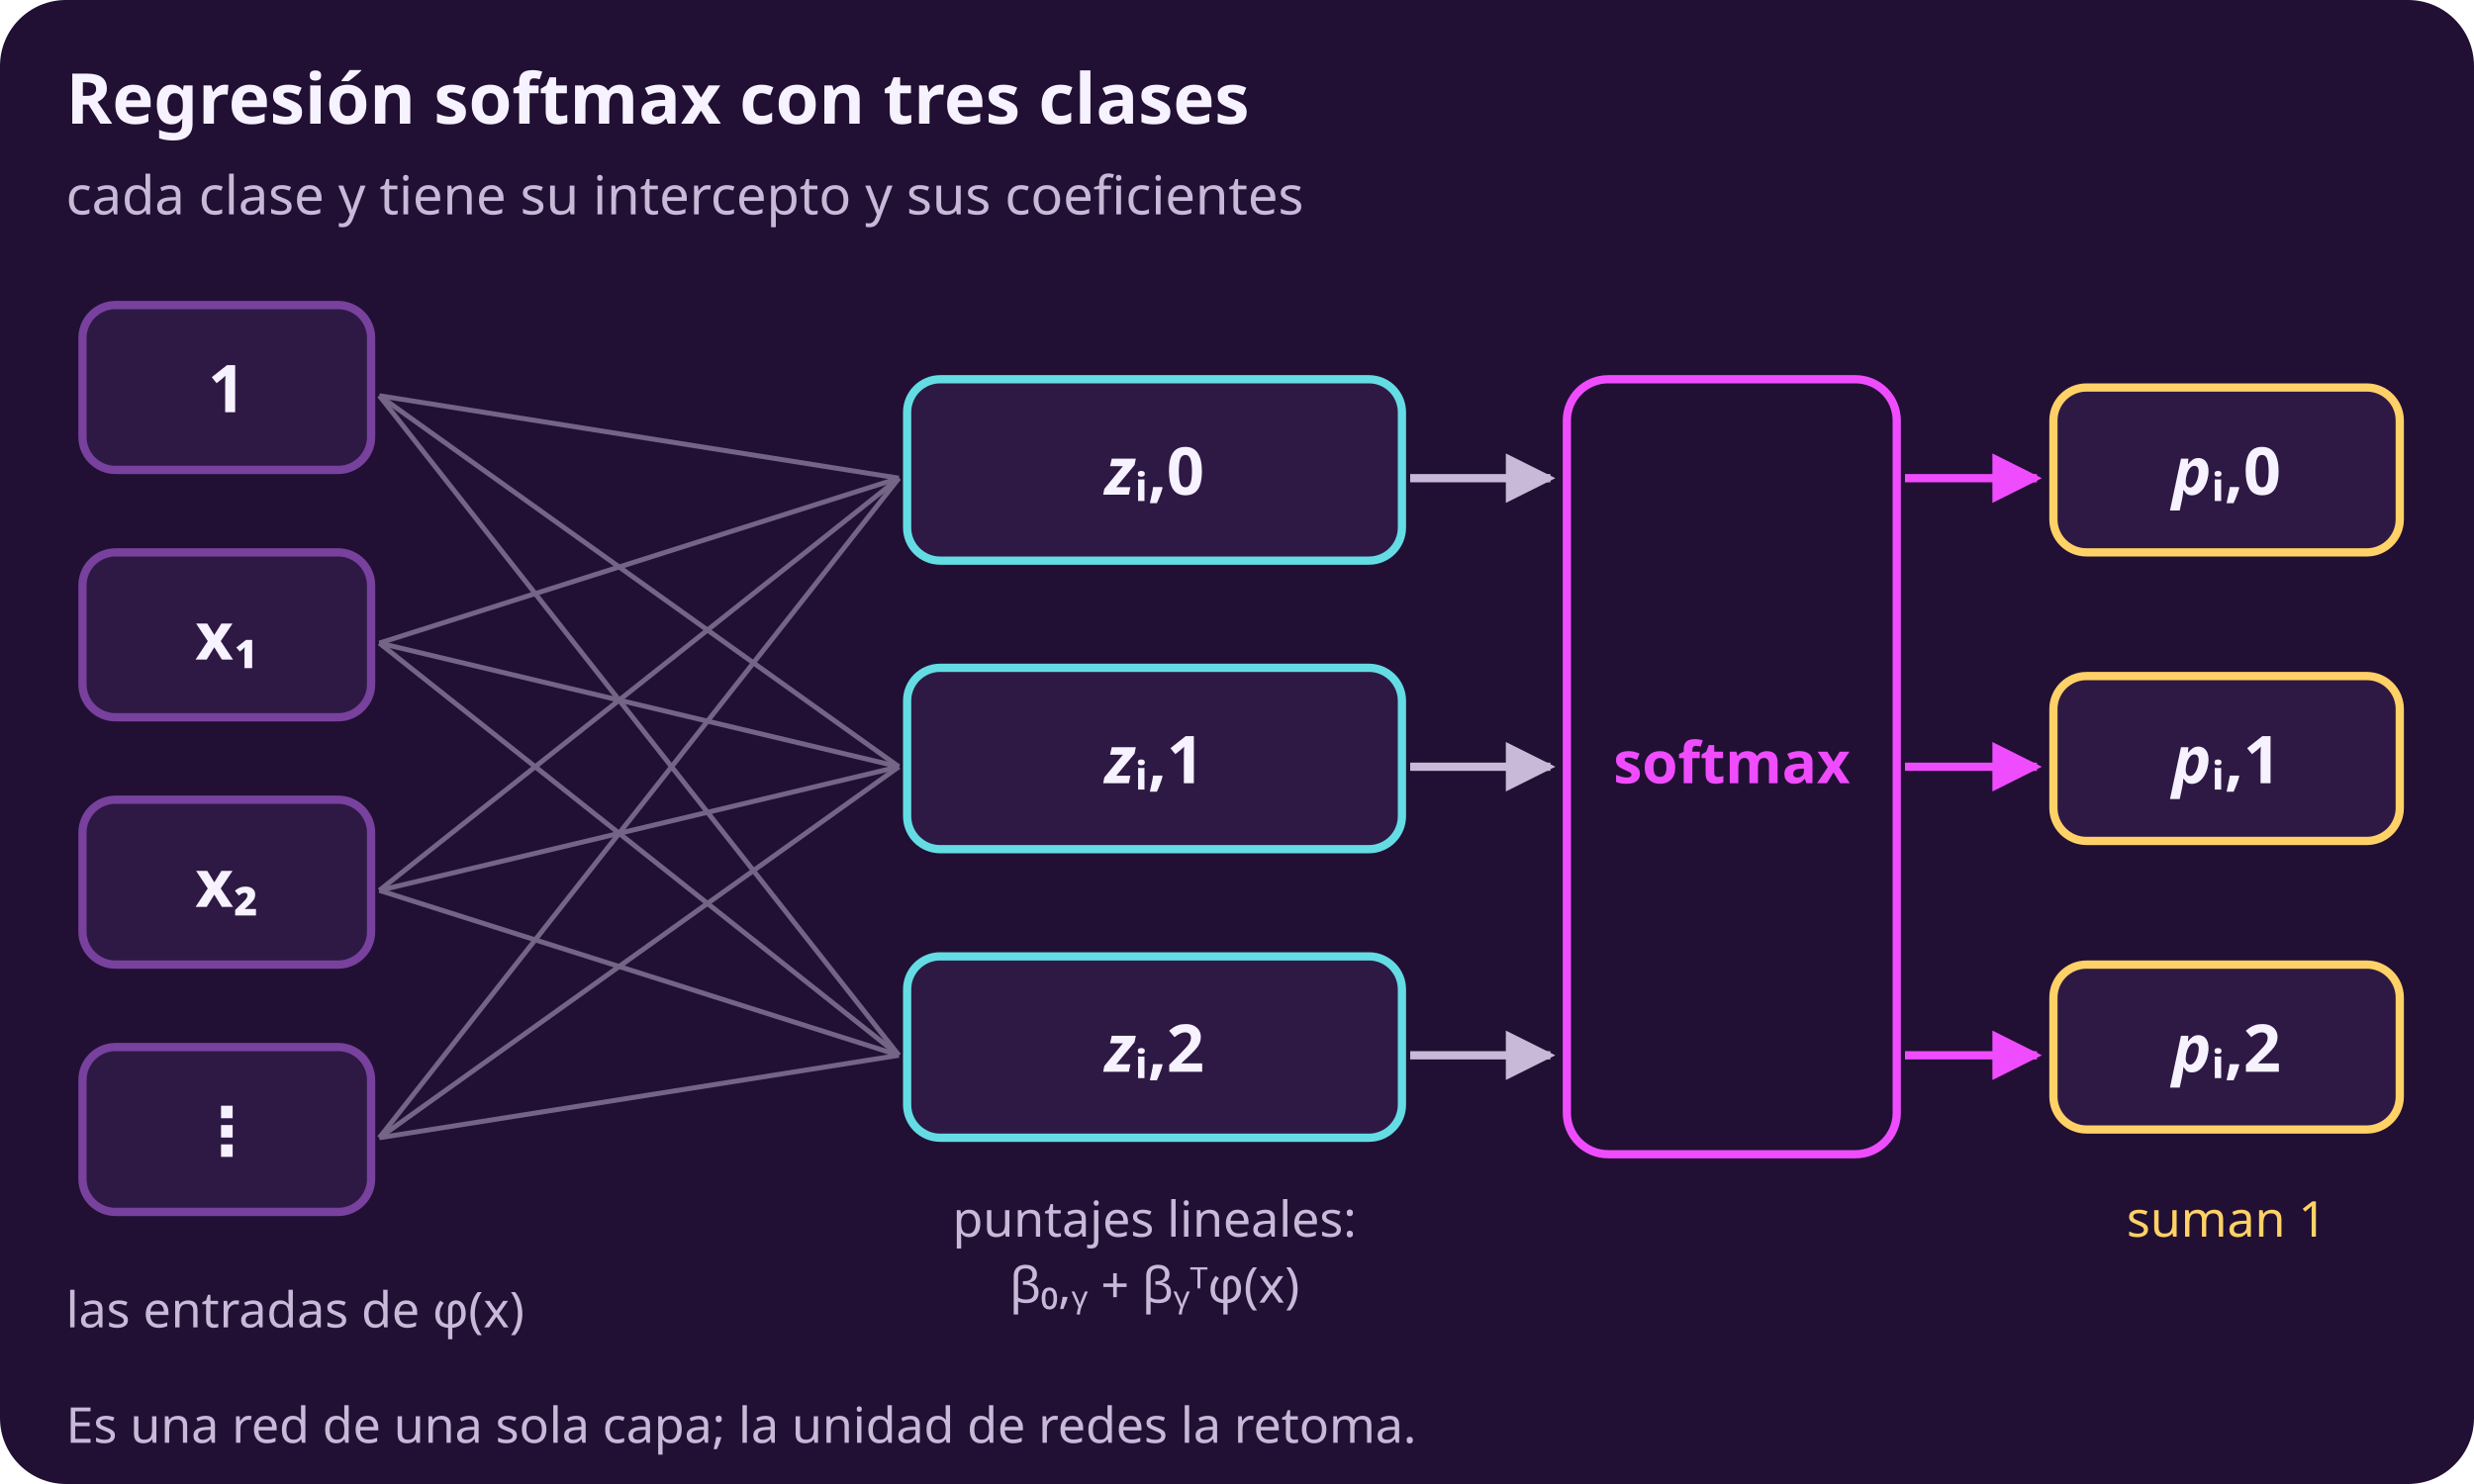
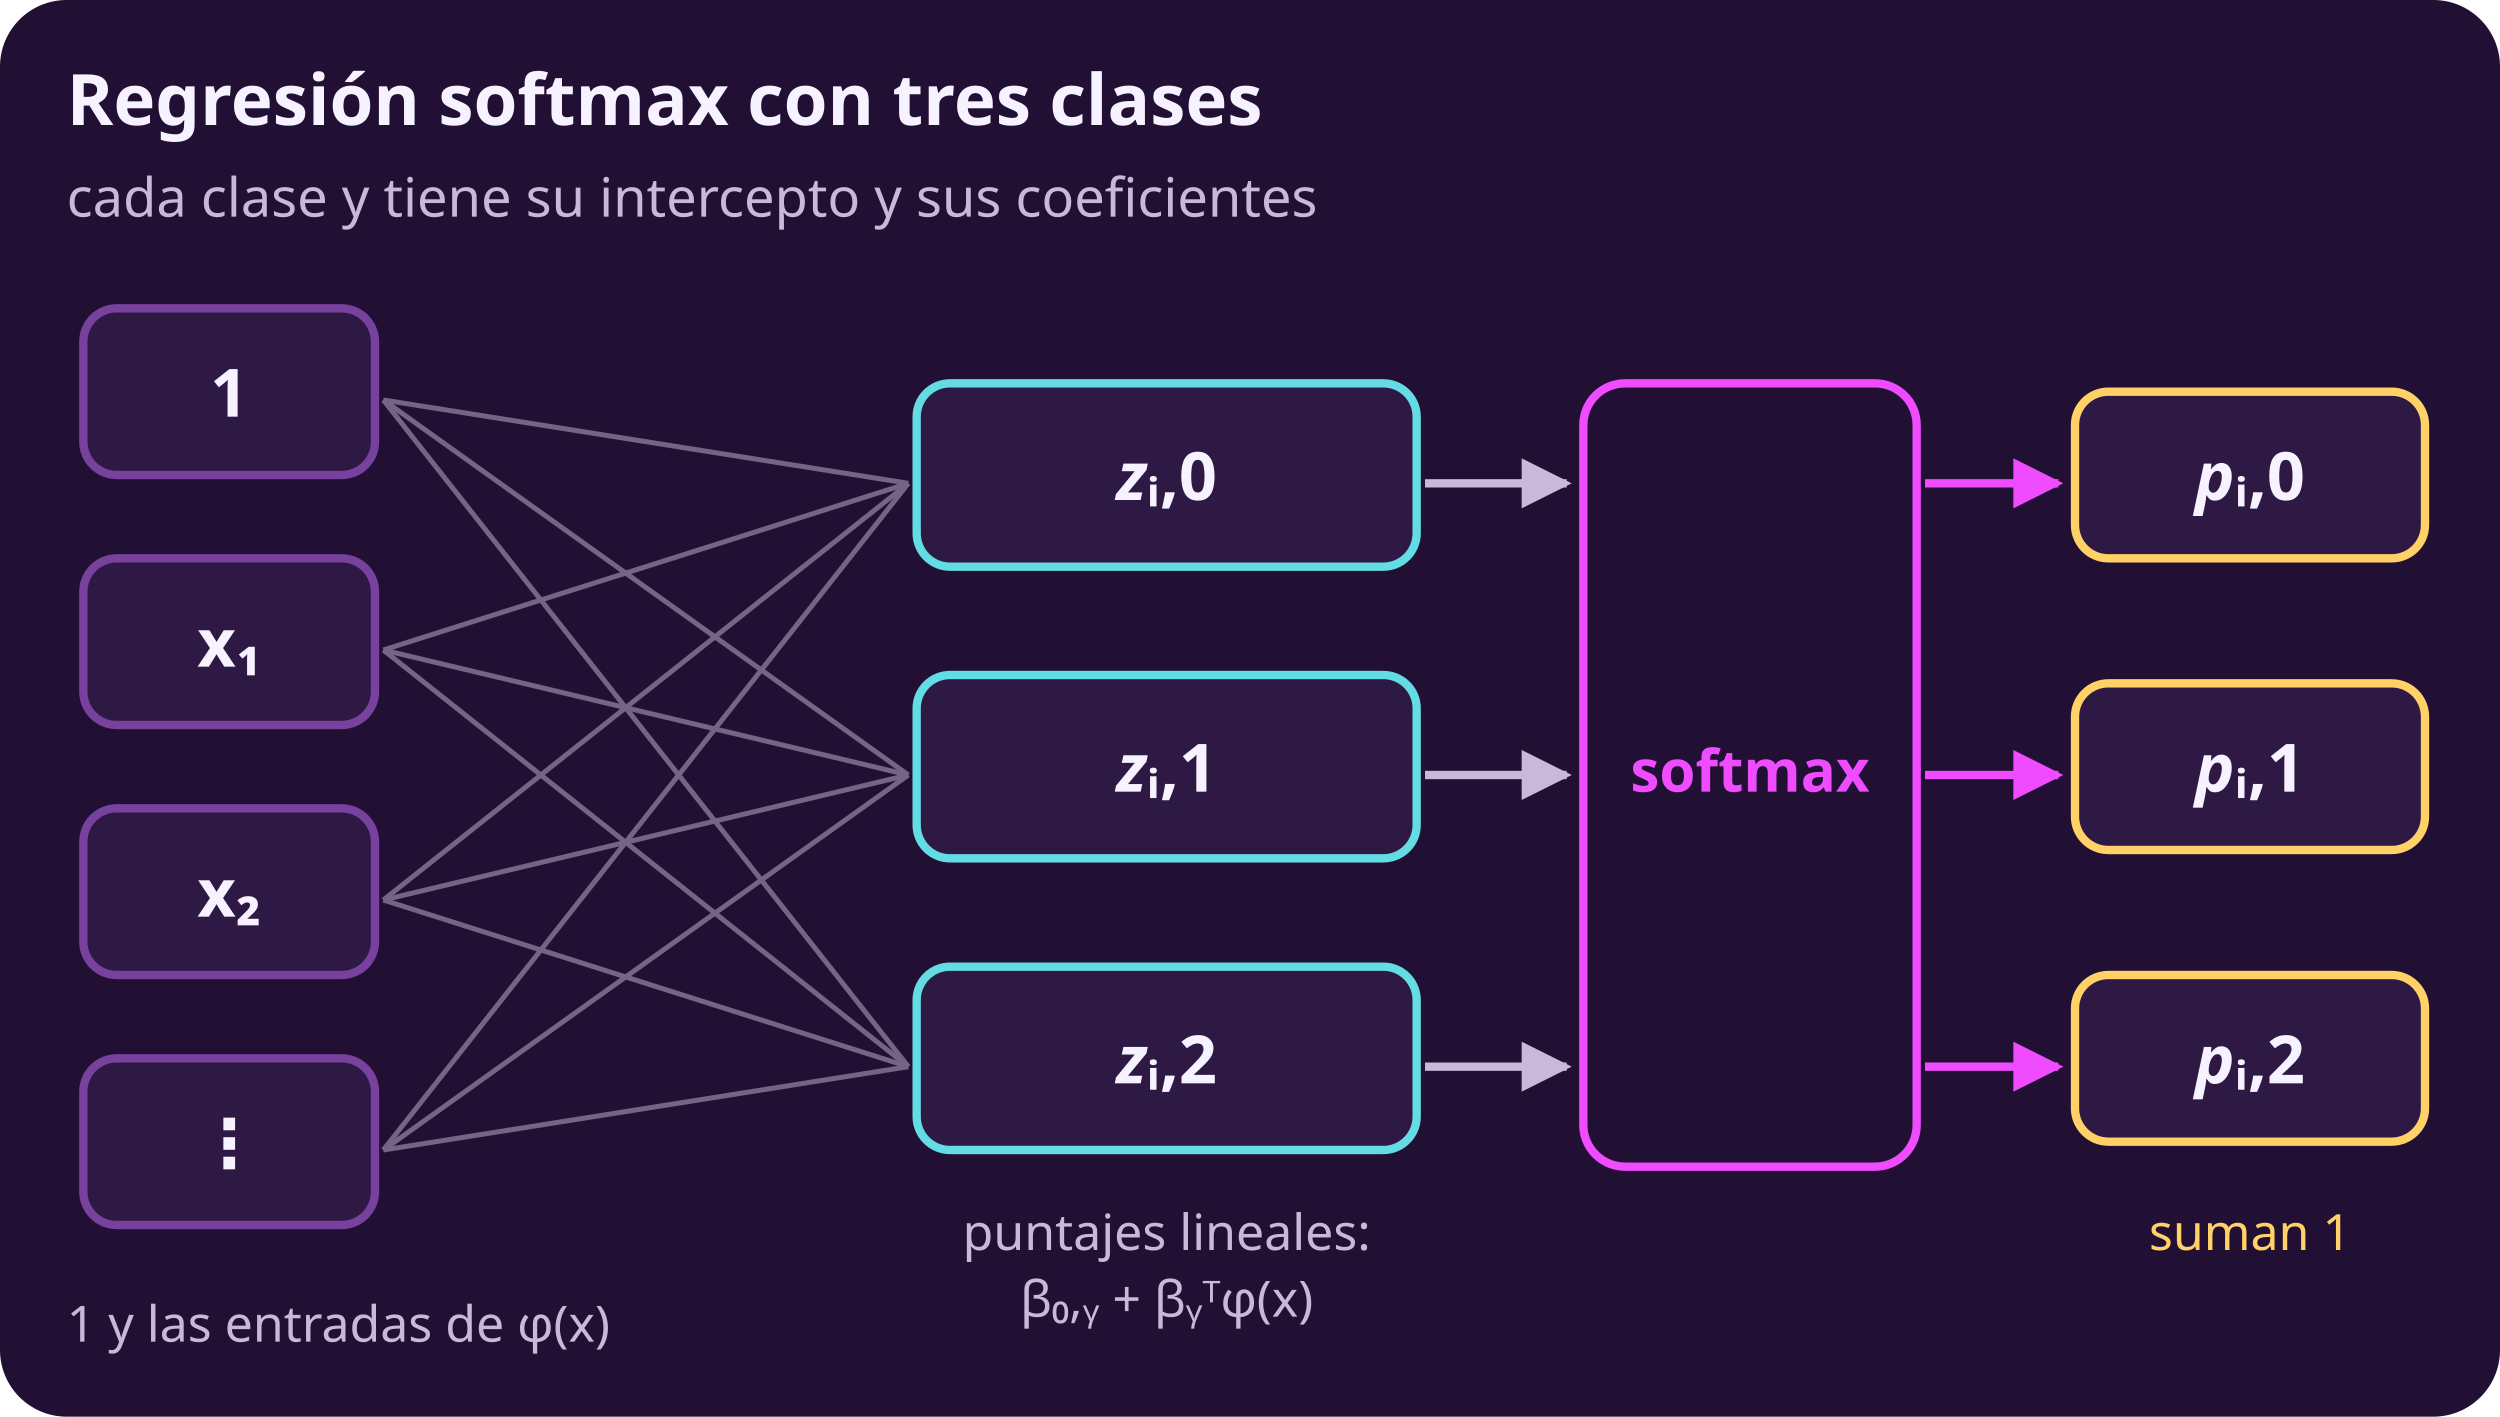
- <svg xmlns="http://www.w3.org/2000/svg" width="600" height="360" viewBox="0 0 600 360" role="img" aria-label="Regresión softmax: cada clase tiene su puntaje lineal en las entradas de phi de x y softmax los convierte en tres probabilidades que suman uno">
-   <rect x="0" y="0" width="600" height="360" rx="16" fill="#211033" />
+ <svg xmlns="http://www.w3.org/2000/svg" width="600" height="340" viewBox="0 0 600 340" role="img" aria-label="Regresión softmax: cada clase tiene su puntaje lineal en las entradas de phi de x y softmax los convierte en tres probabilidades que suman uno">
+   <rect x="0" y="0" width="600" height="340" rx="16" fill="#211033" />
  <defs>
    <marker id="p" viewBox="0 0 10 10" refX="9" refY="5" markerWidth="6" markerHeight="6" orient="auto-start-reverse">
      <path d="M 0 0 L 10 5 L 0 10 z" fill="#f04cff" />
    </marker>
    <marker id="s" viewBox="0 0 10 10" refX="9" refY="5" markerWidth="6" markerHeight="6" orient="auto-start-reverse">
      <path d="M 0 0 L 10 5 L 0 10 z" fill="#c8b9d8" />
    </marker>
  </defs>
  <text x="16" y="30" fill="#f7f2ff" font-family="system-ui, sans-serif" font-size="17" text-anchor="start" font-weight="700">Regresión softmax con tres clases</text>
  <text x="16" y="52" fill="#c8b9d8" font-family="system-ui, sans-serif" font-size="13" text-anchor="start">cada clase y tiene su intercepto y sus coeficientes</text>
  <rect x="20" y="74" width="70" height="40" rx="8" fill="#2e1945" stroke="#78419e" stroke-width="2" />
  <text x="55" y="100" fill="#f7f2ff" font-family="system-ui, sans-serif" font-size="16" text-anchor="middle" font-weight="700">1</text>
  <rect x="20" y="134" width="70" height="40" rx="8" fill="#2e1945" stroke="#78419e" stroke-width="2" />
  <text x="55" y="160" fill="#f7f2ff" font-family="system-ui, sans-serif" font-size="16" text-anchor="middle" font-weight="700">x₁</text>
  <rect x="20" y="194" width="70" height="40" rx="8" fill="#2e1945" stroke="#78419e" stroke-width="2" />
  <text x="55" y="220" fill="#f7f2ff" font-family="system-ui, sans-serif" font-size="16" text-anchor="middle" font-weight="700">x₂</text>
  <rect x="20" y="254" width="70" height="40" rx="8" fill="#2e1945" stroke="#78419e" stroke-width="2" />
  <text x="55" y="280" fill="#f7f2ff" font-family="system-ui, sans-serif" font-size="16" text-anchor="middle" font-weight="700">⋮</text>
-   <text x="16" y="322" fill="#c8b9d8" font-family="system-ui, sans-serif" font-size="12" text-anchor="start">las entradas de φ(x)</text>
+   <text x="16" y="322" fill="#c8b9d8" font-family="system-ui, sans-serif" font-size="12" text-anchor="start">1 y las entradas de φ(x)</text>
  <rect x="220" y="92" width="120" height="44" rx="8" fill="#2e1945" stroke="#64dce3" stroke-width="2" />
  <text x="280" y="120" fill="#f7f2ff" font-family="system-ui, sans-serif" font-size="16" text-anchor="middle" font-weight="700">
    <tspan font-style="italic">z</tspan>ᵢ,0</text>
  <line x1="92" y1="96" x2="218" y2="116" stroke="#746486" stroke-width="1.2" />
  <line x1="92" y1="156" x2="218" y2="116" stroke="#746486" stroke-width="1.2" />
  <line x1="92" y1="216" x2="218" y2="116" stroke="#746486" stroke-width="1.2" />
  <line x1="92" y1="276" x2="218" y2="116" stroke="#746486" stroke-width="1.2" />
  <rect x="220" y="162" width="120" height="44" rx="8" fill="#2e1945" stroke="#64dce3" stroke-width="2" />
  <text x="280" y="190" fill="#f7f2ff" font-family="system-ui, sans-serif" font-size="16" text-anchor="middle" font-weight="700">
    <tspan font-style="italic">z</tspan>ᵢ,1</text>
  <line x1="92" y1="96" x2="218" y2="186" stroke="#746486" stroke-width="1.2" />
  <line x1="92" y1="156" x2="218" y2="186" stroke="#746486" stroke-width="1.2" />
  <line x1="92" y1="216" x2="218" y2="186" stroke="#746486" stroke-width="1.2" />
  <line x1="92" y1="276" x2="218" y2="186" stroke="#746486" stroke-width="1.2" />
  <rect x="220" y="232" width="120" height="44" rx="8" fill="#2e1945" stroke="#64dce3" stroke-width="2" />
  <text x="280" y="260" fill="#f7f2ff" font-family="system-ui, sans-serif" font-size="16" text-anchor="middle" font-weight="700">
    <tspan font-style="italic">z</tspan>ᵢ,2</text>
  <line x1="92" y1="96" x2="218" y2="256" stroke="#746486" stroke-width="1.2" />
  <line x1="92" y1="156" x2="218" y2="256" stroke="#746486" stroke-width="1.2" />
  <line x1="92" y1="216" x2="218" y2="256" stroke="#746486" stroke-width="1.2" />
  <line x1="92" y1="276" x2="218" y2="256" stroke="#746486" stroke-width="1.2" />
  <text x="280" y="300" fill="#c8b9d8" font-family="system-ui, sans-serif" font-size="12" text-anchor="middle">puntajes lineales:</text>
  <text x="280" y="316" fill="#c8b9d8" font-family="system-ui, sans-serif" font-size="12" text-anchor="middle">β₀,ᵧ + βᵧᵀφ(x)</text>
  <rect x="380" y="92" width="80" height="188" rx="10" fill="#211033" stroke="#f04cff" stroke-width="2" />
  <text x="420" y="190" fill="#f04cff" font-family="system-ui, sans-serif" font-size="14" text-anchor="middle" font-weight="700">softmax</text>
  <line x1="342" y1="116" x2="376" y2="116" stroke="#c8b9d8" stroke-width="2" marker-end="url(#s)" />
  <line x1="462" y1="116" x2="494" y2="116" stroke="#f04cff" stroke-width="2" marker-end="url(#p)" />
  <line x1="342" y1="186" x2="376" y2="186" stroke="#c8b9d8" stroke-width="2" marker-end="url(#s)" />
  <line x1="462" y1="186" x2="494" y2="186" stroke="#f04cff" stroke-width="2" marker-end="url(#p)" />
  <line x1="342" y1="256" x2="376" y2="256" stroke="#c8b9d8" stroke-width="2" marker-end="url(#s)" />
  <line x1="462" y1="256" x2="494" y2="256" stroke="#f04cff" stroke-width="2" marker-end="url(#p)" />
  <rect x="498" y="94" width="84" height="40" rx="8" fill="#2e1945" stroke="#ffd166" stroke-width="2" />
  <text x="540" y="120" fill="#f7f2ff" font-family="system-ui, sans-serif" font-size="16" text-anchor="middle" font-weight="700">
    <tspan font-style="italic">p</tspan>ᵢ,0</text>
  <rect x="498" y="164" width="84" height="40" rx="8" fill="#2e1945" stroke="#ffd166" stroke-width="2" />
  <text x="540" y="190" fill="#f7f2ff" font-family="system-ui, sans-serif" font-size="16" text-anchor="middle" font-weight="700">
    <tspan font-style="italic">p</tspan>ᵢ,1</text>
  <rect x="498" y="234" width="84" height="40" rx="8" fill="#2e1945" stroke="#ffd166" stroke-width="2" />
  <text x="540" y="260" fill="#f7f2ff" font-family="system-ui, sans-serif" font-size="16" text-anchor="middle" font-weight="700">
    <tspan font-style="italic">p</tspan>ᵢ,2</text>
  <text x="540" y="300" fill="#ffd166" font-family="system-ui, sans-serif" font-size="12" text-anchor="middle">suman 1</text>
-   <text x="16" y="350" fill="#c8b9d8" font-family="system-ui, sans-serif" font-size="12" text-anchor="start">Es una red de una sola capa; la unidad de redes la retoma.</text>
</svg>
